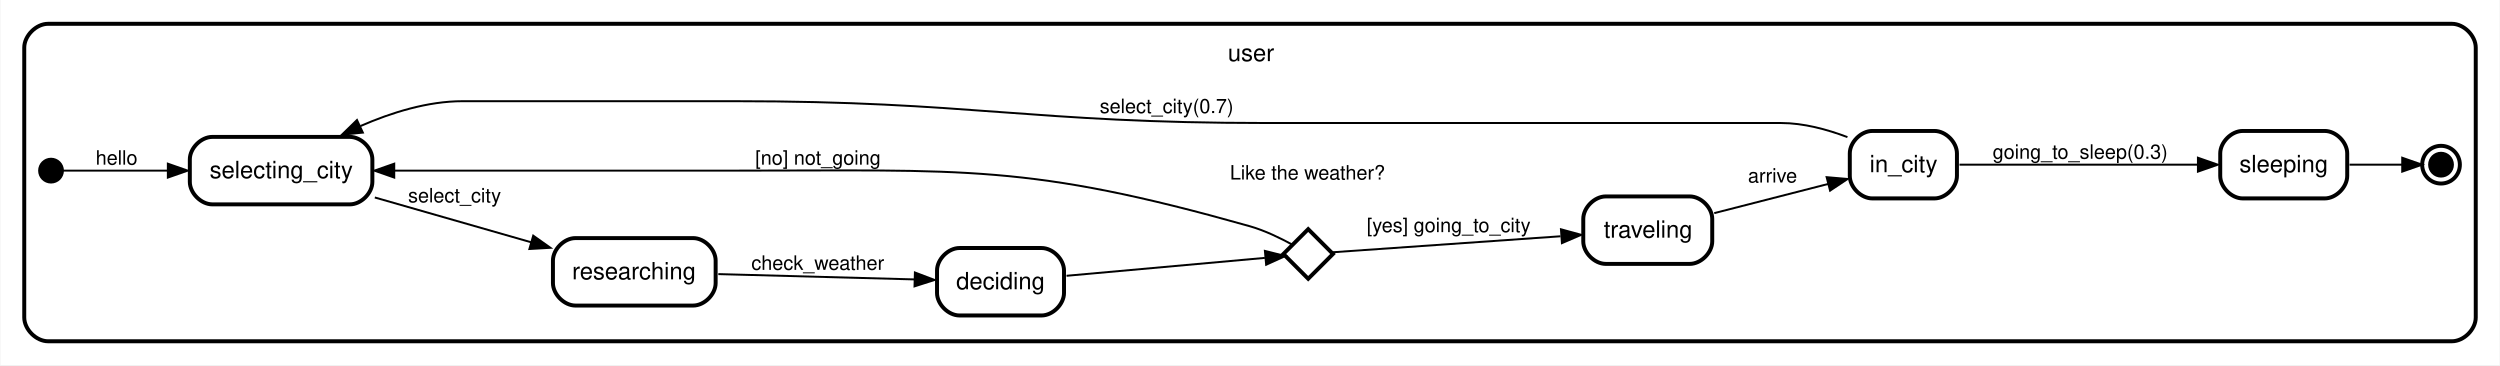
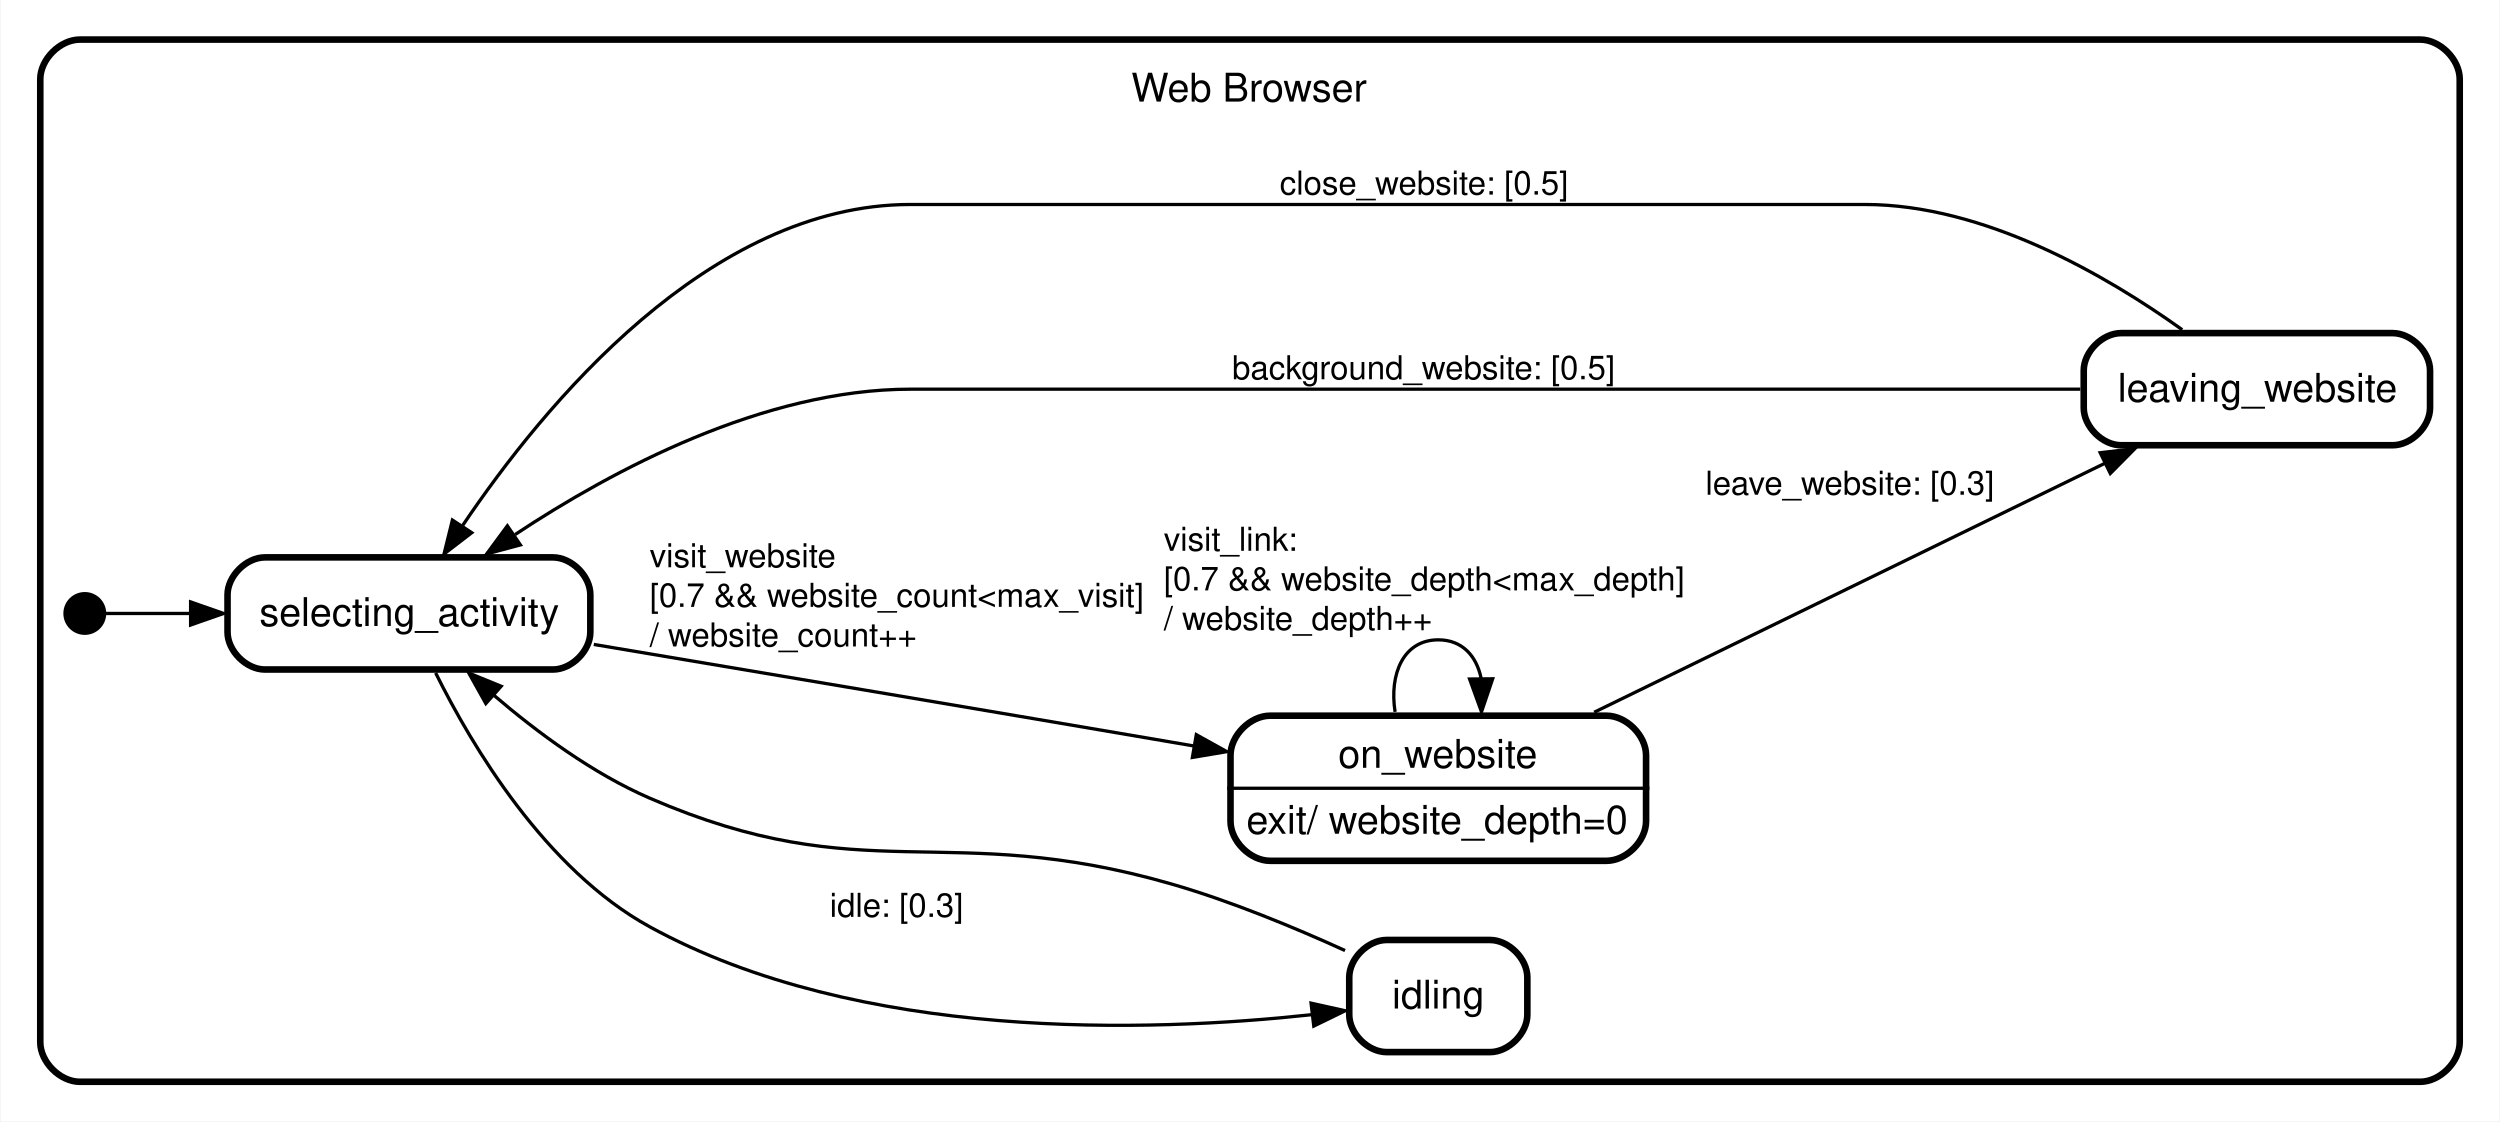
- <svg xmlns="http://www.w3.org/2000/svg" width="1260pt" height="184pt" viewBox="0.00 0.00 1259.56 184.00">
-   <g id="graph0" class="graph" transform="scale(1 1) rotate(0) translate(4 180)">
-     <polygon fill="#ffffff" stroke="transparent" points="-4,4 -4,-180 1255.556,-180 1255.556,4 -4,4" />
+ <svg xmlns="http://www.w3.org/2000/svg" width="758pt" height="340pt" viewBox="0.00 0.00 757.58 340.00">
+   <g id="graph0" class="graph" transform="scale(1 1) rotate(0) translate(4 336)">
+     <polygon fill="#ffffff" stroke="transparent" points="-4,4 -4,-336 753.578,-336 753.578,4 -4,4" />
    <g id="clust1" class="cluster">
-       <path fill="none" stroke="#000000" stroke-width="2" d="M20,-8C20,-8 1231.556,-8 1231.556,-8 1237.556,-8 1243.556,-14 1243.556,-20 1243.556,-20 1243.556,-156 1243.556,-156 1243.556,-162 1237.556,-168 1231.556,-168 1231.556,-168 20,-168 20,-168 14,-168 8,-162 8,-156 8,-156 8,-20 8,-20 8,-14 14,-8 20,-8" />
-       <text text-anchor="start" x="614.61" y="-149.2" font-family="Helvetica,sans-Serif" font-size="12.00" fill="#000000">user</text>
+       <path fill="none" stroke="#000000" stroke-width="2" d="M20,-8C20,-8 729.578,-8 729.578,-8 735.578,-8 741.578,-14 741.578,-20 741.578,-20 741.578,-312 741.578,-312 741.578,-318 735.578,-324 729.578,-324 729.578,-324 20,-324 20,-324 14,-324 8,-318 8,-312 8,-312 8,-20 8,-20 8,-14 14,-8 20,-8" />
+       <text text-anchor="start" x="338.789" y="-305.2" font-family="Helvetica,sans-Serif" font-size="12.00" fill="#000000">Web Browser</text>
    </g>
    <g id="node2" class="node">
-       <ellipse fill="#000000" stroke="#000000" stroke-width="2" cx="21.5" cy="-94" rx="5.5" ry="5.5" />
+       <ellipse fill="#000000" stroke="#000000" stroke-width="2" cx="21.5" cy="-150" rx="5.5" ry="5.5" />
    </g>
    <g id="node3" class="node">
-       <polygon fill="transparent" stroke="transparent" stroke-width="2" points="184.452,-112 90.452,-112 90.452,-76 184.452,-76 184.452,-112" />
-       <text text-anchor="start" x="101.446" y="-90.2" font-family="Helvetica,sans-Serif" font-size="12.00" fill="#000000">selecting_city</text>
-       <path fill="none" stroke="#000000" stroke-width="2" d="M102.785,-77C102.785,-77 172.119,-77 172.119,-77 177.785,-77 183.452,-82.667 183.452,-88.333 183.452,-88.333 183.452,-99.667 183.452,-99.667 183.452,-105.333 177.785,-111 172.119,-111 172.119,-111 102.785,-111 102.785,-111 97.119,-111 91.452,-105.333 91.452,-99.667 91.452,-99.667 91.452,-88.333 91.452,-88.333 91.452,-82.667 97.119,-77 102.785,-77" />
+       <polygon fill="transparent" stroke="transparent" stroke-width="2" points="175.779,-168 63.779,-168 63.779,-132 175.779,-132 175.779,-168" />
+       <text text-anchor="start" x="74.439" y="-146.2" font-family="Helvetica,sans-Serif" font-size="12.00" fill="#000000">selecting_activity</text>
+       <path fill="none" stroke="#000000" stroke-width="2" d="M76.112,-133C76.112,-133 163.446,-133 163.446,-133 169.112,-133 174.779,-138.667 174.779,-144.333 174.779,-144.333 174.779,-155.667 174.779,-155.667 174.779,-161.333 169.112,-167 163.446,-167 163.446,-167 76.112,-167 76.112,-167 70.446,-167 64.779,-161.333 64.779,-155.667 64.779,-155.667 64.779,-144.333 64.779,-144.333 64.779,-138.667 70.446,-133 76.112,-133" />
+     </g>
+     <g id="edge1" class="edge">
+       <path fill="none" stroke="#000000" d="M27.066,-150C32.786,-150 42.377,-150 53.276,-150" />
+       <polygon fill="#000000" stroke="#000000" points="53.58,-153.5 63.58,-150 53.58,-146.5 53.58,-153.5" />
+       <text text-anchor="middle" x="45.389" y="-153" font-family="Helvetica,sans-Serif" font-size="10.00" fill="#000000"> </text>
+     </g>
+     <g id="node4" class="node">
+       <polygon fill="transparent" stroke="transparent" stroke-width="2" points="459.879,-52 403.879,-52 403.879,-16 459.879,-16 459.879,-52" />
+       <text text-anchor="start" x="417.879" y="-30.2" font-family="Helvetica,sans-Serif" font-size="12.00" fill="#000000">idling</text>
+       <path fill="none" stroke="#000000" stroke-width="2" d="M416.212,-17C416.212,-17 447.546,-17 447.546,-17 453.212,-17 458.879,-22.667 458.879,-28.333 458.879,-28.333 458.879,-39.667 458.879,-39.667 458.879,-45.333 453.212,-51 447.546,-51 447.546,-51 416.212,-51 416.212,-51 410.546,-51 404.879,-45.333 404.879,-39.667 404.879,-39.667 404.879,-28.333 404.879,-28.333 404.879,-22.667 410.546,-17 416.212,-17" />
    </g>
    <g id="edge2" class="edge">
-       <path fill="none" stroke="#000000" d="M27.093,-94C37.012,-94 58.677,-94 80.207,-94" />
-       <polygon fill="#000000" stroke="#000000" points="80.379,-97.5 90.379,-94 80.379,-90.5 80.379,-97.5" />
-       <text text-anchor="start" x="44" y="-97" font-family="Helvetica,sans-Serif" font-size="10.00" fill="#000000">hello   </text>
+       <path fill="none" stroke="#000000" d="M127.874,-131.973C138.982,-109.604 161.228,-72.302 192.779,-55 256.395,-20.113 344.08,-22.968 393.666,-28.363" />
+       <polygon fill="#000000" stroke="#000000" points="393.305,-31.845 403.647,-29.54 394.125,-24.893 393.305,-31.845" />
+       <text text-anchor="start" x="247.376" y="-58" font-family="Helvetica,sans-Serif" font-size="10.00" fill="#000000">idle: [0.3]   </text>
    </g>
-     <g id="node4" class="node">
-       <polygon fill="transparent" stroke="transparent" stroke-width="2" points="357.462,-61 273.462,-61 273.462,-25 357.462,-25 357.462,-61" />
-       <text text-anchor="start" x="284.123" y="-39.2" font-family="Helvetica,sans-Serif" font-size="12.00" fill="#000000">researching</text>
-       <path fill="none" stroke="#000000" stroke-width="2" d="M285.795,-26C285.795,-26 345.129,-26 345.129,-26 350.795,-26 356.462,-31.667 356.462,-37.333 356.462,-37.333 356.462,-48.667 356.462,-48.667 356.462,-54.333 350.795,-60 345.129,-60 345.129,-60 285.795,-60 285.795,-60 280.129,-60 274.462,-54.333 274.462,-48.667 274.462,-48.667 274.462,-37.333 274.462,-37.333 274.462,-31.667 280.129,-26 285.795,-26" />
+     <g id="node5" class="node">
+       <polygon fill="transparent" stroke="transparent" stroke-width="2" points="495.879,-120 367.879,-120 367.879,-74 495.879,-74 495.879,-120" />
+       <text text-anchor="start" x="401.536" y="-103.2" font-family="Helvetica,sans-Serif" font-size="12.00" fill="#000000">on_website</text>
+       <text text-anchor="start" x="373.69" y="-83.2" font-family="Helvetica,sans-Serif" font-size="12.00" fill="#000000">exit/ website_depth=0</text>
+       <polygon fill="#000000" stroke="#000000" points="367.879,-97 367.879,-97 495.879,-97 495.879,-97 367.879,-97" />
+       <path fill="none" stroke="#000000" stroke-width="2" d="M380.879,-75C380.879,-75 482.879,-75 482.879,-75 488.879,-75 494.879,-81 494.879,-87 494.879,-87 494.879,-107 494.879,-107 494.879,-113 488.879,-119 482.879,-119 482.879,-119 380.879,-119 380.879,-119 374.879,-119 368.879,-113 368.879,-107 368.879,-107 368.879,-87 368.879,-87 368.879,-81 374.879,-75 380.879,-75" />
    </g>
    <g id="edge3" class="edge">
-       <path fill="none" stroke="#000000" d="M184.688,-80.467C208.966,-73.511 238.607,-65.019 263.527,-57.879" />
-       <polygon fill="#000000" stroke="#000000" points="264.529,-61.233 273.178,-55.114 262.601,-54.504 264.529,-61.233" />
-       <text text-anchor="start" x="201.452" y="-78" font-family="Helvetica,sans-Serif" font-size="10.00" fill="#000000">select_city   </text>
-     </g>
-     <g id="node5" class="node">
-       <polygon fill="transparent" stroke="transparent" stroke-width="2" points="533.039,-56 467.039,-56 467.039,-20 533.039,-20 533.039,-56" />
-       <text text-anchor="start" x="477.699" y="-34.2" font-family="Helvetica,sans-Serif" font-size="12.00" fill="#000000">deciding</text>
-       <path fill="none" stroke="#000000" stroke-width="2" d="M479.372,-21C479.372,-21 520.706,-21 520.706,-21 526.372,-21 532.039,-26.667 532.039,-32.333 532.039,-32.333 532.039,-43.667 532.039,-43.667 532.039,-49.333 526.372,-55 520.706,-55 520.706,-55 479.372,-55 479.372,-55 473.706,-55 468.039,-49.333 468.039,-43.667 468.039,-43.667 468.039,-32.333 468.039,-32.333 468.039,-26.667 473.706,-21 479.372,-21" />
+       <path fill="none" stroke="#000000" d="M175.828,-140.605C222.635,-132.744 291.118,-121.207 350.879,-111 353.108,-110.619 355.371,-110.232 357.656,-109.841" />
+       <polygon fill="#000000" stroke="#000000" points="358.508,-113.246 367.772,-108.104 357.324,-106.347 358.508,-113.246" />
+       <text text-anchor="start" x="192.779" y="-164" font-family="Helvetica,sans-Serif" font-size="10.00" fill="#000000">visit_website   </text>
+       <text text-anchor="start" x="192.779" y="-152" font-family="Helvetica,sans-Serif" font-size="10.00" fill="#000000">[0.7 &amp;&amp; website_count&lt;max_visit]   </text>
+       <text text-anchor="start" x="192.779" y="-140" font-family="Helvetica,sans-Serif" font-size="10.00" fill="#000000">/ website_count++   </text>
    </g>
    <g id="edge4" class="edge">
-       <path fill="none" stroke="#000000" d="M357.808,-41.853C387.417,-41.051 426.842,-39.983 456.673,-39.175" />
-       <polygon fill="#000000" stroke="#000000" points="456.891,-42.67 466.793,-38.901 456.702,-35.673 456.891,-42.67" />
-       <text text-anchor="start" x="374.462" y="-44" font-family="Helvetica,sans-Serif" font-size="10.00" fill="#000000">check_weather   </text>
+       <path fill="none" stroke="#000000" d="M403.604,-47.795C388.309,-54.761 368.906,-62.812 350.879,-68 282.446,-87.694 258.125,-65.701 192.779,-94 175.542,-101.465 158.738,-113.888 145.606,-125.139" />
+       <polygon fill="#000000" stroke="#000000" points="143.096,-122.686 137.932,-131.938 147.738,-127.925 143.096,-122.686" />
+       <text text-anchor="middle" x="271.829" y="-97" font-family="Helvetica,sans-Serif" font-size="10.00" fill="#000000"> </text>
    </g>
-     <g id="node9" class="node">
-       <polygon fill="transparent" stroke="#000000" stroke-width="2" points="655.104,-64.5 642.604,-52 655.104,-39.5 667.604,-52 655.104,-64.5" />
-       <text text-anchor="middle" x="655.104" y="-49" font-family="Helvetica,sans-Serif" font-size="10.00" fill="#000000"> </text>
+     <g id="edge6" class="edge">
+       <path fill="none" stroke="#000000" d="M418.778,-120.153C416.965,-131.7 421.332,-142 431.879,-142 439.13,-142 443.46,-137.132 444.869,-130.337" />
+       <polygon fill="#000000" stroke="#000000" points="448.371,-130.191 444.98,-120.153 441.371,-130.115 448.371,-130.191" />
+       <text text-anchor="start" x="348.651" y="-169" font-family="Helvetica,sans-Serif" font-size="10.00" fill="#000000">visit_link:   </text>
+       <text text-anchor="start" x="348.651" y="-157" font-family="Helvetica,sans-Serif" font-size="10.00" fill="#000000">[0.7 &amp;&amp; website_depth&lt;max_depth]   </text>
+       <text text-anchor="start" x="348.651" y="-145" font-family="Helvetica,sans-Serif" font-size="10.00" fill="#000000">/ website_depth++   </text>
+     </g>
+     <g id="node6" class="node">
+       <polygon fill="transparent" stroke="transparent" stroke-width="2" points="733.578,-236 626.578,-236 626.578,-200 733.578,-200 733.578,-236" />
+       <text text-anchor="start" x="637.902" y="-214.2" font-family="Helvetica,sans-Serif" font-size="12.00" fill="#000000">leaving_website</text>
+       <path fill="none" stroke="#000000" stroke-width="2" d="M638.911,-201C638.911,-201 721.245,-201 721.245,-201 726.911,-201 732.578,-206.667 732.578,-212.333 732.578,-212.333 732.578,-223.667 732.578,-223.667 732.578,-229.333 726.911,-235 721.245,-235 721.245,-235 638.911,-235 638.911,-235 633.245,-235 627.578,-229.333 627.578,-223.667 627.578,-223.667 627.578,-212.333 627.578,-212.333 627.578,-206.667 633.245,-201 638.911,-201" />
    </g>
    <g id="edge5" class="edge">
-       <path fill="none" stroke="#000000" d="M533.304,-41.003C563.537,-43.733 607.274,-47.682 633.284,-50.03" />
-       <polygon fill="#000000" stroke="#000000" points="633.29,-53.545 643.565,-50.958 633.92,-46.573 633.29,-53.545" />
-       <text text-anchor="middle" x="587.822" y="-52" font-family="Helvetica,sans-Serif" font-size="10.00" fill="#000000"> </text>
+       <path fill="none" stroke="#000000" d="M479.147,-120.044C523.662,-141.745 589.919,-174.046 634.03,-195.551" />
+       <polygon fill="#000000" stroke="#000000" points="632.568,-198.732 643.091,-199.968 635.636,-192.44 632.568,-198.732" />
+       <text text-anchor="start" x="512.879" y="-186" font-family="Helvetica,sans-Serif" font-size="10.00" fill="#000000">leave_website: [0.3]   </text>
    </g>
-     <g id="node6" class="node">
-       <polygon fill="transparent" stroke="transparent" stroke-width="2" points="859.746,-82 792.746,-82 792.746,-46 859.746,-46 859.746,-82" />
-       <text text-anchor="start" x="804.077" y="-60.2" font-family="Helvetica,sans-Serif" font-size="12.00" fill="#000000">traveling</text>
-       <path fill="none" stroke="#000000" stroke-width="2" d="M805.079,-47C805.079,-47 847.413,-47 847.413,-47 853.079,-47 858.746,-52.667 858.746,-58.333 858.746,-58.333 858.746,-69.667 858.746,-69.667 858.746,-75.333 853.079,-81 847.413,-81 847.413,-81 805.079,-81 805.079,-81 799.413,-81 793.746,-75.333 793.746,-69.667 793.746,-69.667 793.746,-58.333 793.746,-58.333 793.746,-52.667 799.413,-47 805.079,-47" />
-     </g>
-     <g id="node7" class="node">
-       <polygon fill="transparent" stroke="transparent" stroke-width="2" points="983.078,-115 927.078,-115 927.078,-79 983.078,-79 983.078,-115" />
-       <text text-anchor="start" x="938.077" y="-93.2" font-family="Helvetica,sans-Serif" font-size="12.00" fill="#000000">in_city</text>
-       <path fill="none" stroke="#000000" stroke-width="2" d="M939.411,-80C939.411,-80 970.745,-80 970.745,-80 976.411,-80 982.078,-85.667 982.078,-91.333 982.078,-91.333 982.078,-102.667 982.078,-102.667 982.078,-108.333 976.411,-114 970.745,-114 970.745,-114 939.411,-114 939.411,-114 933.745,-114 928.078,-108.333 928.078,-102.667 928.078,-102.667 928.078,-91.333 928.078,-91.333 928.078,-85.667 933.745,-80 939.411,-80" />
+     <g id="edge7" class="edge">
+       <path fill="none" stroke="#000000" d="M626.535,-218C606.099,-218 582.584,-218 561.229,-218 271.829,-218 271.829,-218 271.829,-218 227.41,-218 181.552,-193.517 151.975,-173.932" />
+       <polygon fill="#000000" stroke="#000000" points="153.572,-170.785 143.338,-168.044 149.629,-176.569 153.572,-170.785" />
+       <text text-anchor="start" x="369.356" y="-221" font-family="Helvetica,sans-Serif" font-size="10.00" fill="#000000">background_website: [0.5]   </text>
    </g>
    <g id="edge8" class="edge">
-       <path fill="none" stroke="#000000" d="M859.759,-72.584C877.372,-77.096 899.026,-82.642 917.241,-87.308" />
-       <polygon fill="#000000" stroke="#000000" points="916.404,-90.707 926.96,-89.797 918.141,-83.925 916.404,-90.707" />
-       <text text-anchor="start" x="876.746" y="-88" font-family="Helvetica,sans-Serif" font-size="10.00" fill="#000000">arrive   </text>
-     </g>
-     <g id="edge10" class="edge">
-       <path fill="none" stroke="#000000" d="M926.888,-110.89C916.605,-114.796 904.722,-118 893.412,-118 634.104,-118 634.104,-118 634.104,-118 514.83,-118 485.236,-129 365.962,-129 228.957,-129 228.957,-129 228.957,-129 211.35,-129 193.021,-123.277 177.432,-116.46" />
-       <polygon fill="#000000" stroke="#000000" points="178.653,-113.168 168.111,-112.115 175.696,-119.512 178.653,-113.168" />
-       <text text-anchor="start" x="550.039" y="-123" font-family="Helvetica,sans-Serif" font-size="10.00" fill="#000000">select_city(0.7)   </text>
-     </g>
-     <g id="node8" class="node">
-       <polygon fill="transparent" stroke="transparent" stroke-width="2" points="1179.777,-115 1113.777,-115 1113.777,-79 1179.777,-79 1179.777,-115" />
-       <text text-anchor="start" x="1124.437" y="-93.2" font-family="Helvetica,sans-Serif" font-size="12.00" fill="#000000">sleeping</text>
-       <path fill="none" stroke="#000000" stroke-width="2" d="M1126.11,-80C1126.11,-80 1167.444,-80 1167.444,-80 1173.11,-80 1178.777,-85.667 1178.777,-91.333 1178.777,-91.333 1178.777,-102.667 1178.777,-102.667 1178.777,-108.333 1173.11,-114 1167.444,-114 1167.444,-114 1126.11,-114 1126.11,-114 1120.444,-114 1114.777,-108.333 1114.777,-102.667 1114.777,-102.667 1114.777,-91.333 1114.777,-91.333 1114.777,-85.667 1120.444,-80 1126.11,-80" />
-     </g>
-     <g id="edge9" class="edge">
-       <path fill="none" stroke="#000000" d="M983.364,-97C1014.929,-97 1066.386,-97 1103.124,-97" />
-       <polygon fill="#000000" stroke="#000000" points="1103.54,-100.5 1113.54,-97 1103.54,-93.5 1103.54,-100.5" />
-       <text text-anchor="start" x="1000.078" y="-100" font-family="Helvetica,sans-Serif" font-size="10.00" fill="#000000">going_to_sleep(0.3)   </text>
-     </g>
-     <g id="node10" class="node">
-       <ellipse fill="#000000" stroke="#000000" stroke-width="2" cx="1226.056" cy="-97" rx="5.5" ry="5.5" />
-       <ellipse fill="none" stroke="#000000" stroke-width="2" cx="1226.056" cy="-97" rx="9.5" ry="9.5" />
-     </g>
-     <g id="edge11" class="edge">
-       <path fill="none" stroke="#000000" d="M1179.939,-97C1188.937,-97 1198.393,-97 1206.383,-97" />
-       <polygon fill="#000000" stroke="#000000" points="1206.503,-100.5 1216.503,-97 1206.503,-93.5 1206.503,-100.5" />
-       <text text-anchor="middle" x="1198.167" y="-100" font-family="Helvetica,sans-Serif" font-size="10.00" fill="#000000"> </text>
-     </g>
-     <g id="edge7" class="edge">
-       <path fill="none" stroke="#000000" d="M647.127,-56.69C641.348,-59.858 633.242,-63.843 625.604,-66 513.908,-97.547 482.027,-94 365.962,-94 228.957,-94 228.957,-94 228.957,-94 217.889,-94 206.067,-94 194.723,-94" />
-       <polygon fill="#000000" stroke="#000000" points="194.473,-90.5 184.473,-94 194.473,-97.5 194.473,-90.5" />
-       <text text-anchor="start" x="376.399" y="-97" font-family="Helvetica,sans-Serif" font-size="10.00" fill="#000000">[no] not_going   </text>
-     </g>
-     <g id="edge6" class="edge">
-       <path fill="none" stroke="#000000" d="M666.867,-52.825C690.268,-54.466 743.721,-58.214 782.279,-60.917" />
-       <polygon fill="#000000" stroke="#000000" points="782.502,-64.441 792.722,-61.649 782.992,-57.459 782.502,-64.441" />
-       <text text-anchor="start" x="684.604" y="-63" font-family="Helvetica,sans-Serif" font-size="10.00" fill="#000000">[yes] going_to_city   </text>
-     </g>
-     <g id="edge1" class="edge">
-       <path fill="none" stroke="transparent" d="M652.351,-61.889C650.397,-73.292 651.315,-86.5 655.104,-86.5 657.798,-86.5 659.04,-79.824 658.832,-71.867" />
-       <polygon fill="transparent" stroke="transparent" points="662.312,-71.501 657.857,-61.889 655.346,-72.182 662.312,-71.501" />
-       <text text-anchor="start" x="615.647" y="-89.5" font-family="Helvetica,sans-Serif" font-size="10.00" fill="#000000">Like the weather?</text>
+       <path fill="none" stroke="#000000" d="M657.44,-236.027C634.559,-252.398 597.495,-274 561.229,-274 271.829,-274 271.829,-274 271.829,-274 210.753,-274 160.642,-213.169 136.098,-176.72" />
+       <polygon fill="#000000" stroke="#000000" points="138.819,-174.486 130.418,-168.031 132.96,-178.316 138.819,-174.486" />
+       <text text-anchor="start" x="383.809" y="-277" font-family="Helvetica,sans-Serif" font-size="10.00" fill="#000000">close_website: [0.5]   </text>
    </g>
  </g>
</svg>
